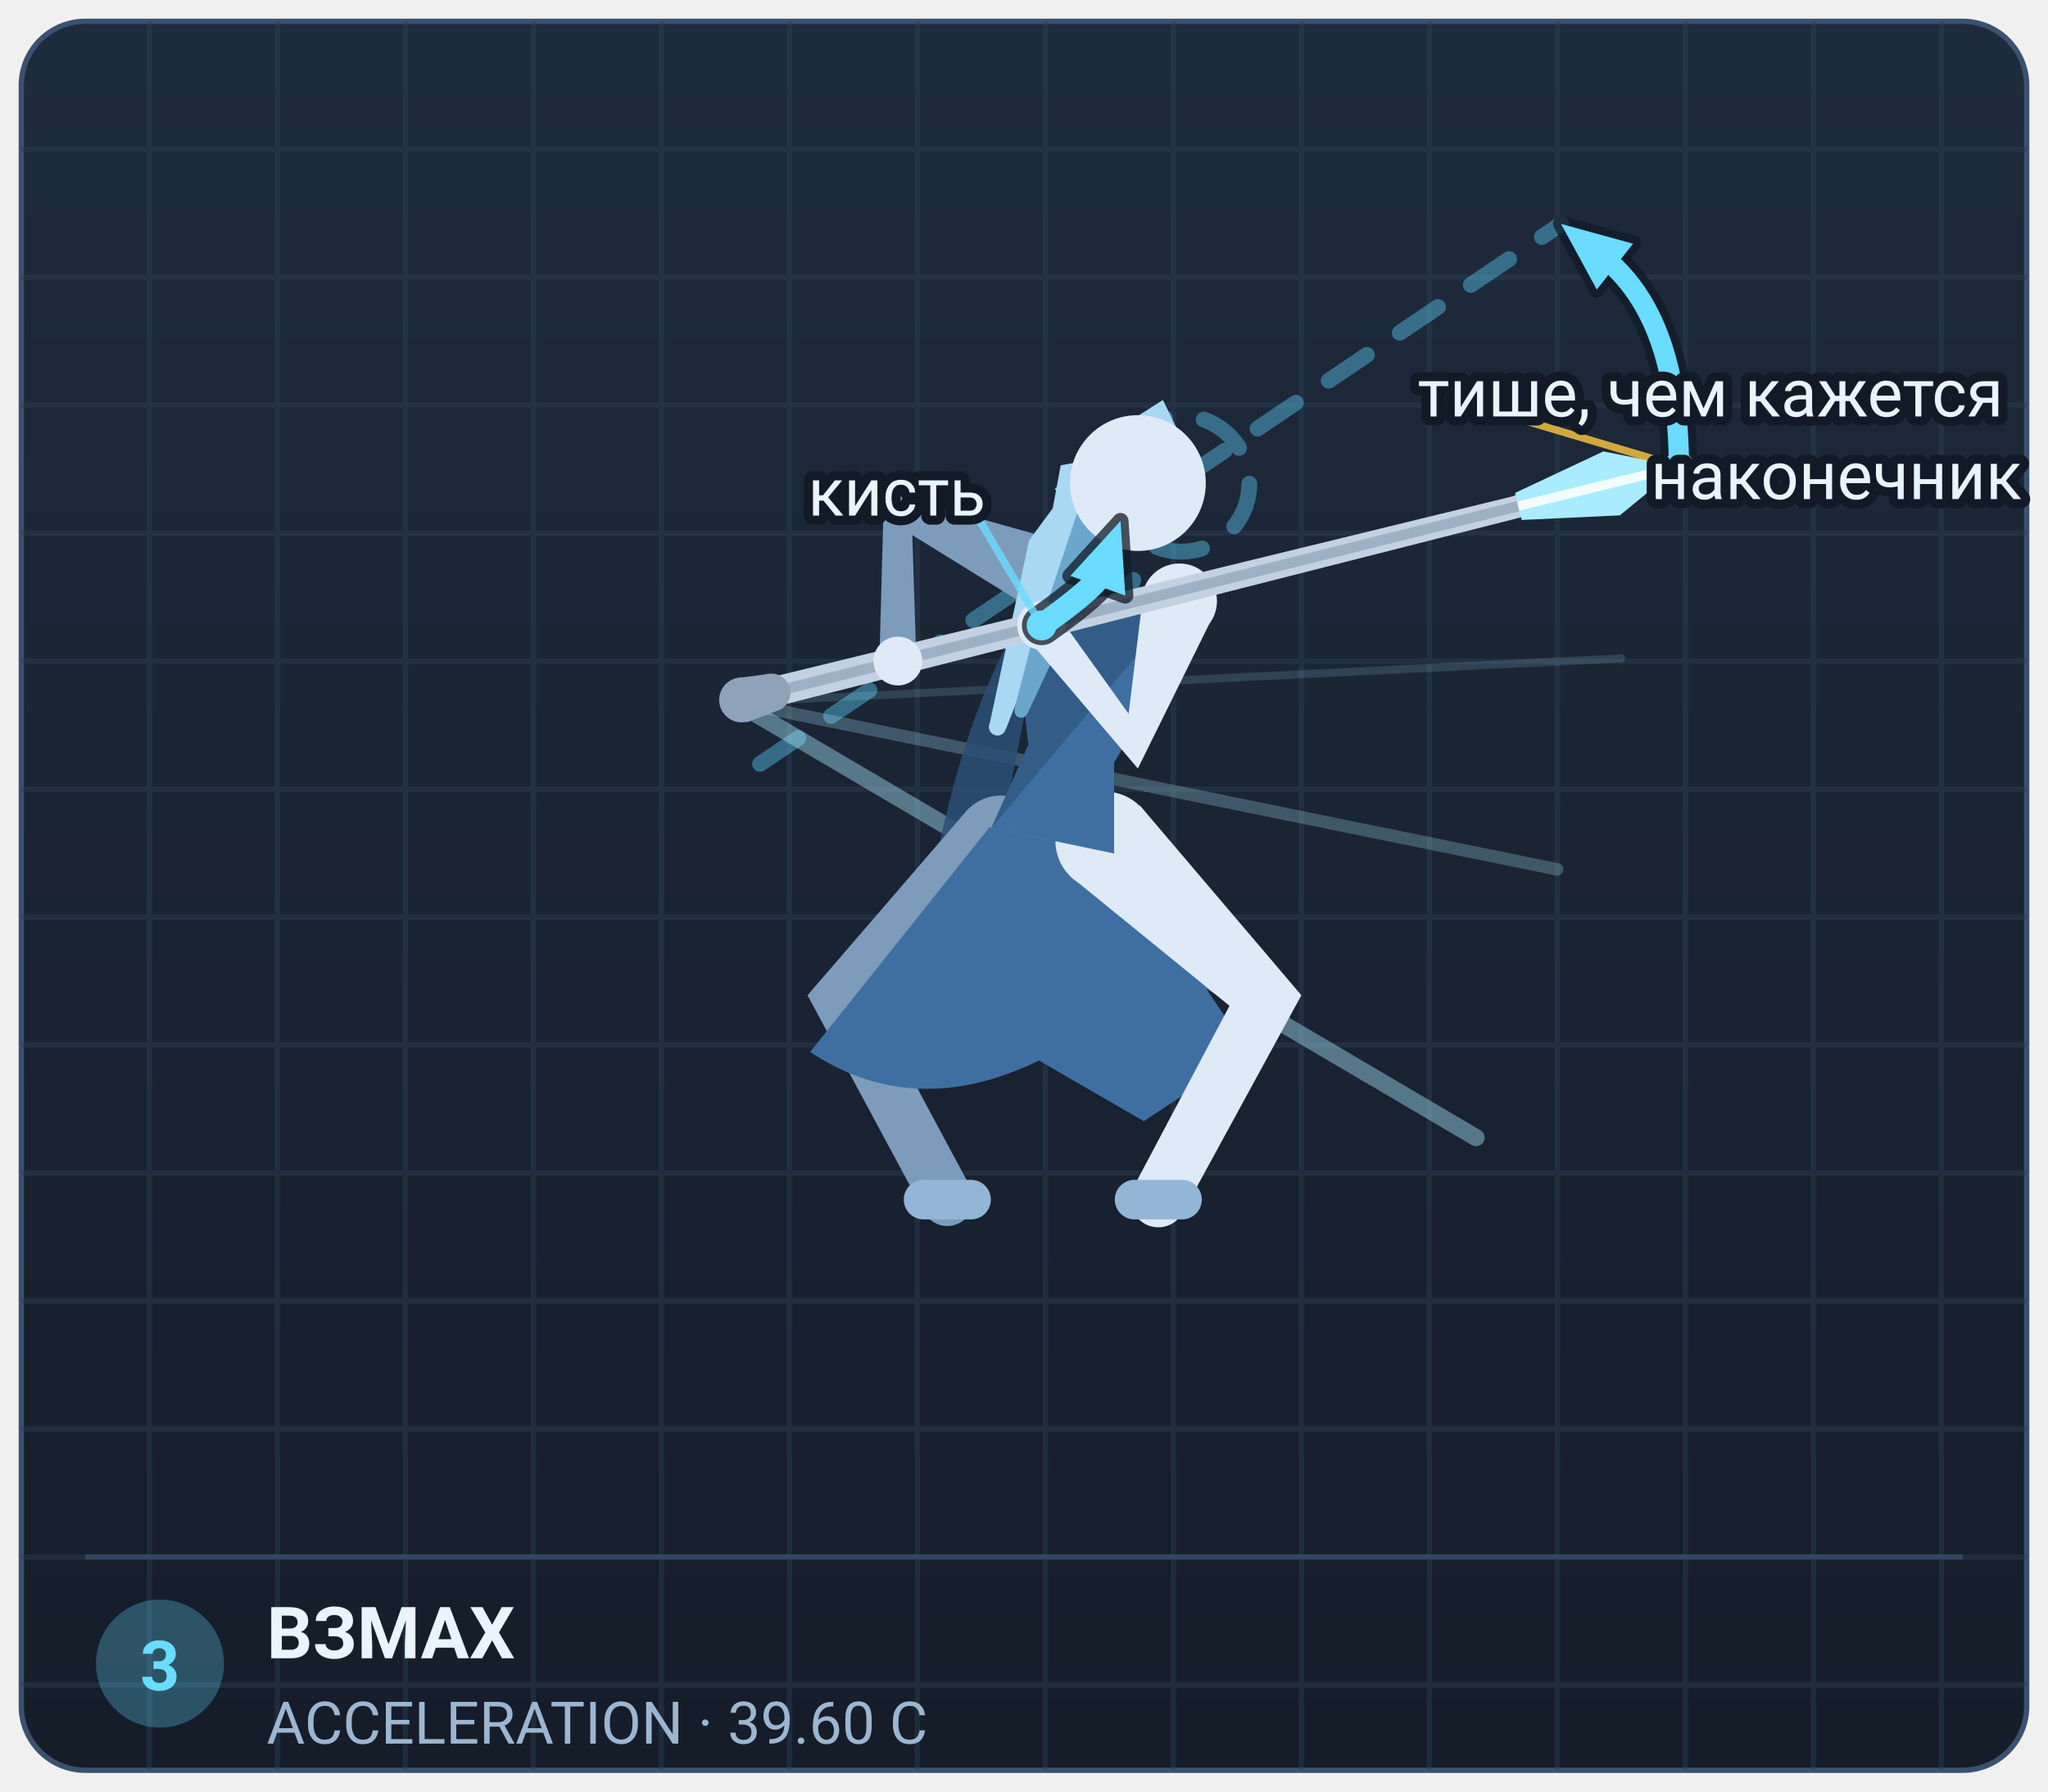
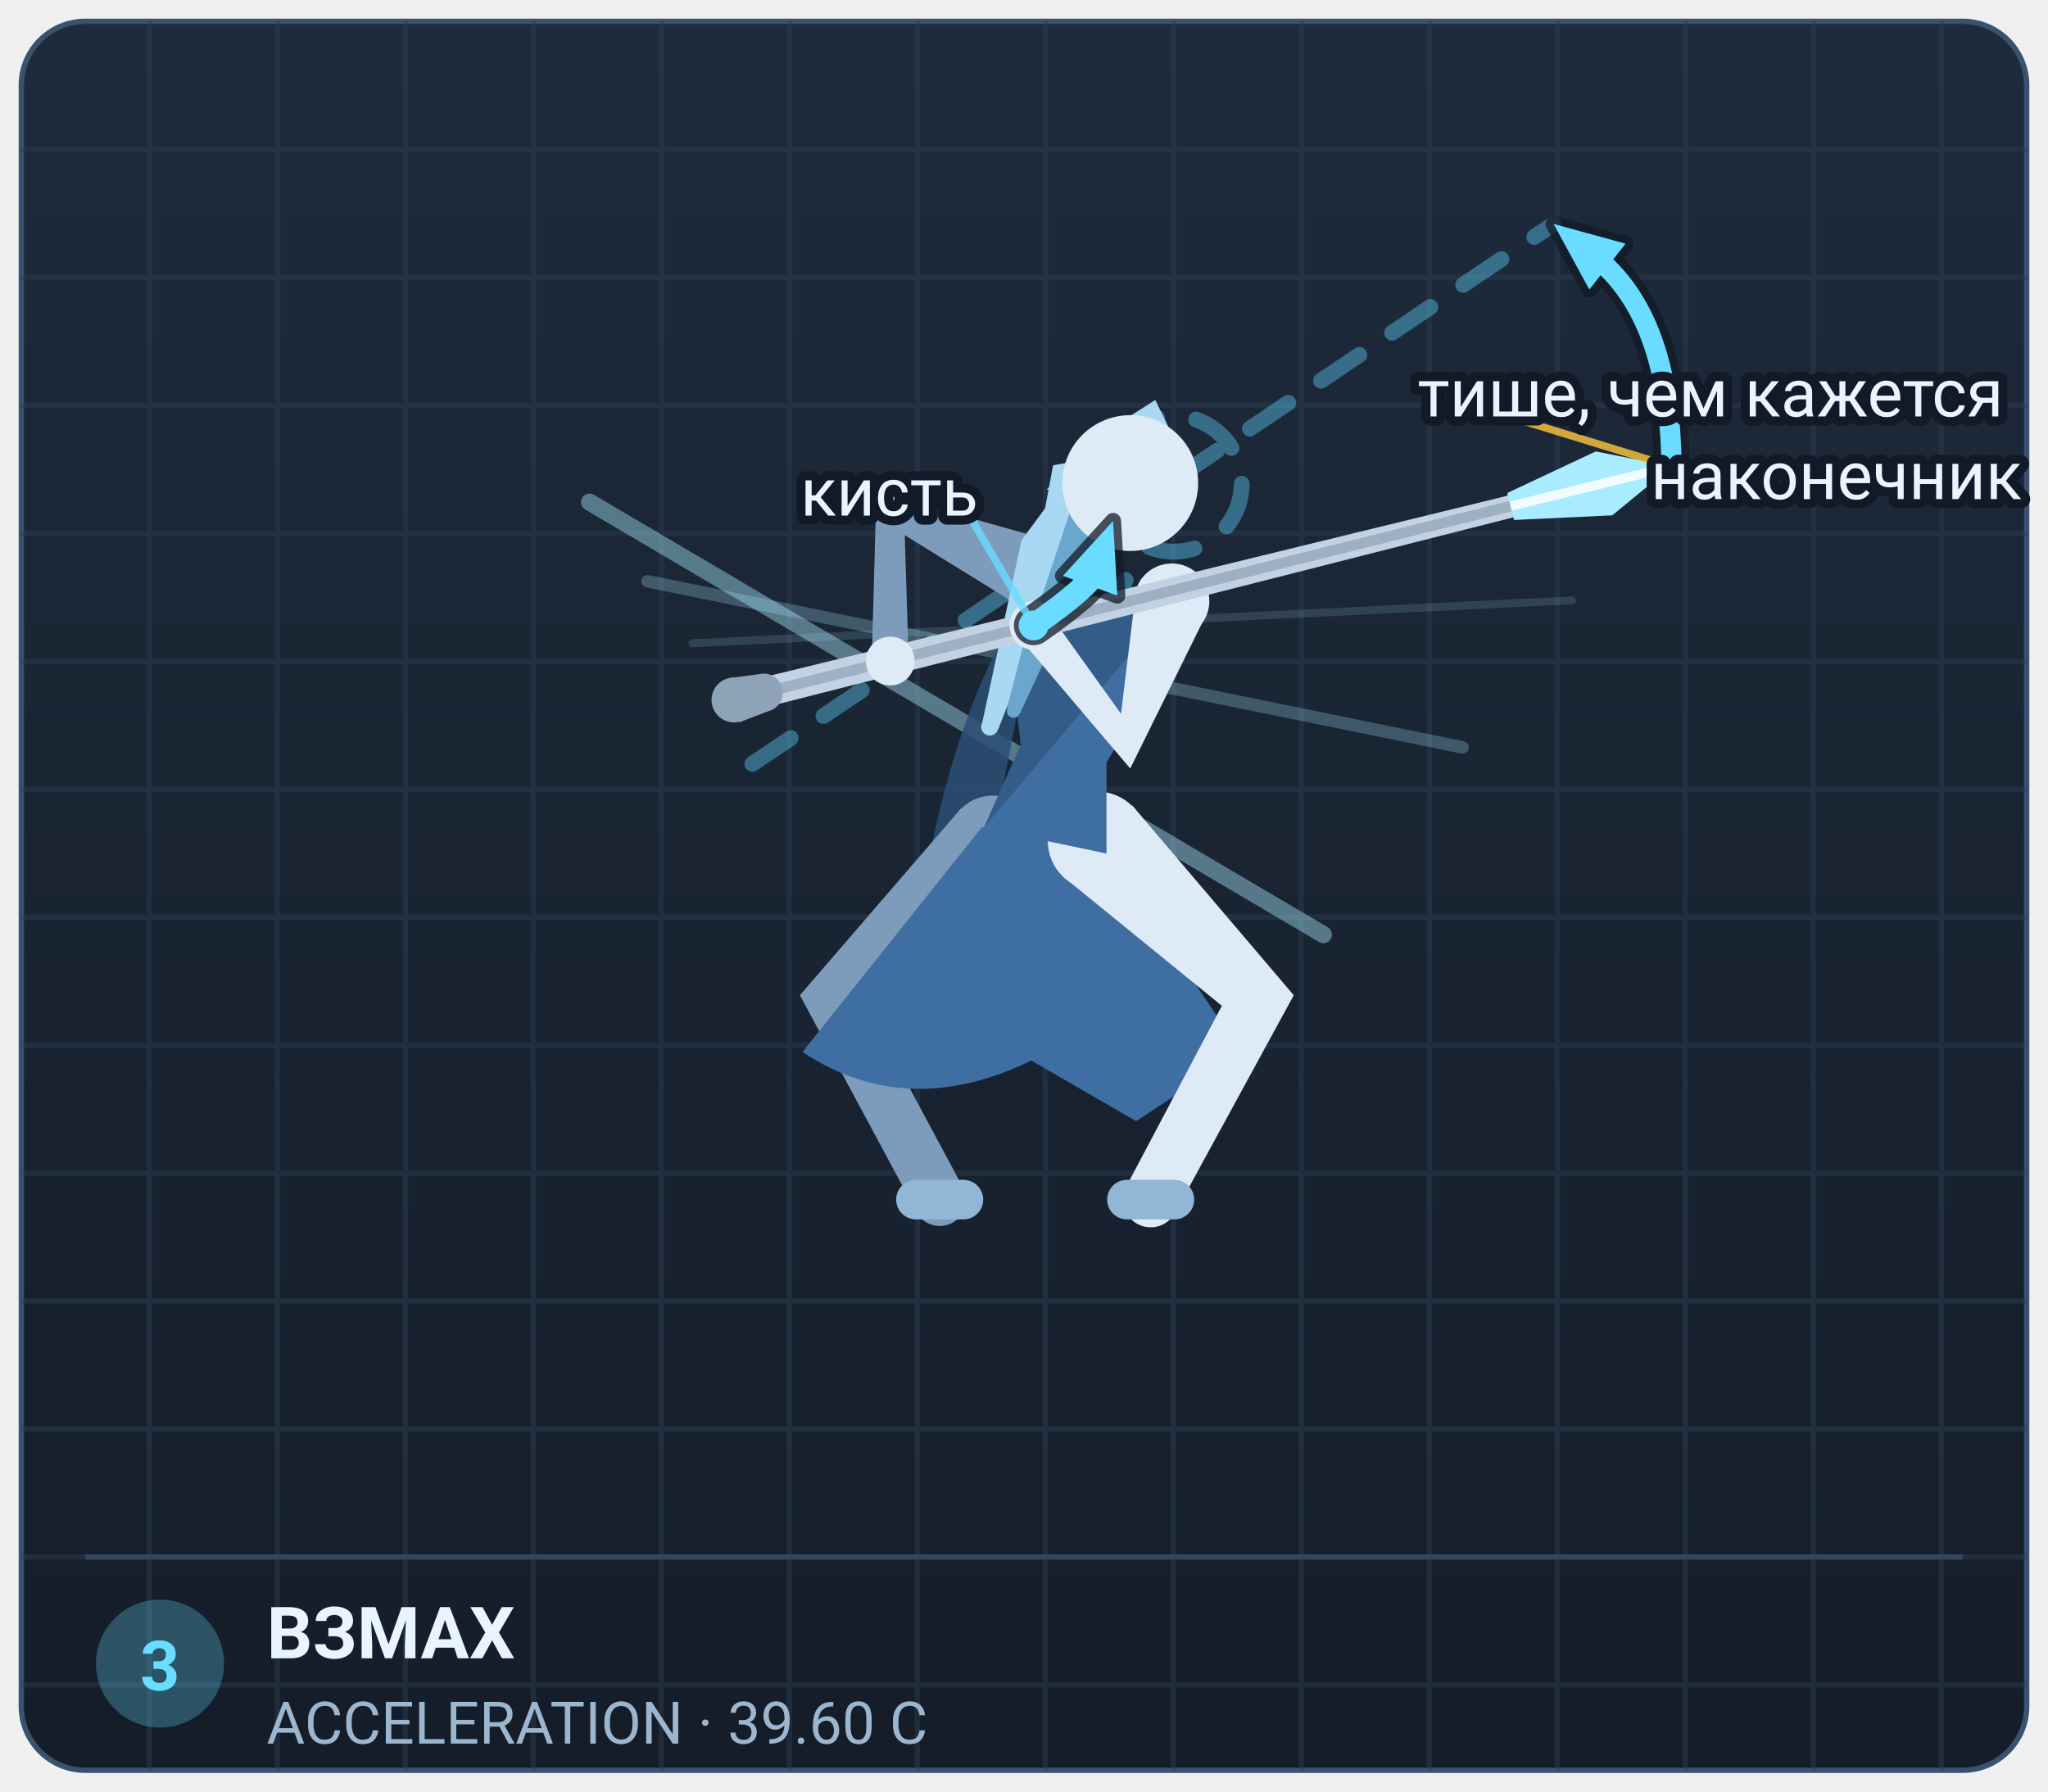
<svg xmlns="http://www.w3.org/2000/svg" viewBox="0 0 384 336" width="100%" preserveAspectRatio="xMidYMid meet" role="img">
  <defs>
-     <linearGradient id="g61664" x1="0" y1="0" x2="0" y2="1">
+     <linearGradient id="g59768" x1="0" y1="0" x2="0" y2="1">
      <stop offset="0" stop-color="#1e2b3c" />
      <stop offset="1" stop-color="#151d29" />
    </linearGradient>
-     <clipPath id="cg61664">
+     <clipPath id="cg59768">
      <rect x="4" y="4" width="376" height="328" rx="12" />
    </clipPath>
  </defs>
-   <rect x="4" y="4" width="376" height="328" rx="12" fill="url(#g61664)" stroke="#3a5170" />
-   <g clip-path="url(#cg61664)" stroke="#2b3d52" stroke-width="1" opacity="0.45">
+   <rect x="4" y="4" width="376" height="328" rx="12" fill="url(#g59768)" stroke="#3a5170" />
+   <g clip-path="url(#cg59768)" stroke="#2b3d52" stroke-width="1" opacity="0.45">
    <line x1="28" y1="4" x2="28" y2="332" />
    <line x1="52" y1="4" x2="52" y2="332" />
    <line x1="76" y1="4" x2="76" y2="332" />
    <line x1="100" y1="4" x2="100" y2="332" />
    <line x1="124" y1="4" x2="124" y2="332" />
    <line x1="148" y1="4" x2="148" y2="332" />
    <line x1="172" y1="4" x2="172" y2="332" />
    <line x1="196" y1="4" x2="196" y2="332" />
    <line x1="220" y1="4" x2="220" y2="332" />
    <line x1="244" y1="4" x2="244" y2="332" />
    <line x1="268" y1="4" x2="268" y2="332" />
    <line x1="292" y1="4" x2="292" y2="332" />
    <line x1="316" y1="4" x2="316" y2="332" />
    <line x1="340" y1="4" x2="340" y2="332" />
    <line x1="364" y1="4" x2="364" y2="332" />
    <line x1="4" y1="28" x2="380" y2="28" />
    <line x1="4" y1="52" x2="380" y2="52" />
    <line x1="4" y1="76" x2="380" y2="76" />
    <line x1="4" y1="100" x2="380" y2="100" />
    <line x1="4" y1="124" x2="380" y2="124" />
    <line x1="4" y1="148" x2="380" y2="148" />
    <line x1="4" y1="172" x2="380" y2="172" />
    <line x1="4" y1="196" x2="380" y2="196" />
    <line x1="4" y1="220" x2="380" y2="220" />
    <line x1="4" y1="244" x2="380" y2="244" />
    <line x1="4" y1="268" x2="380" y2="268" />
    <line x1="4" y1="292" x2="380" y2="292" />
    <line x1="4" y1="316" x2="380" y2="316" />
  </g>
-   <g transform="translate(197.40,224.98) scale(1.2363)">
+   <g transform="translate(195.97,224.98) scale(1.2363)">
    <g opacity="0.40" fill="none" stroke="#5fd4ff" stroke-width="2.4" stroke-dasharray="7 6" stroke-linecap="round" stroke-linejoin="round">
      <polyline points="-16.0,-0.0 -30.9,-30.9 0.0,-56.4 30.9,-30.9 16.0,-0.0" />
      <polyline points="0.0,-56.4 12.2,-94.0" />
      <polyline points="-44.4,-66.1 77.1,-148.0" />
      <circle cx="19.5" cy="-108.6" r="10.3" />
    </g>
-     <line x1="64.2" y1="-9.4" x2="-47.1" y2="-74.9" stroke="#a9ecff" stroke-width="2.6" opacity="0.42" stroke-linecap="round" />
-     <line x1="76.5" y1="-50.1" x2="-47.1" y2="-75.3" stroke="#a9ecff" stroke-width="1.9" opacity="0.26" stroke-linecap="round" />
-     <line x1="86.2" y1="-82.1" x2="-47.2" y2="-75.5" stroke="#a9ecff" stroke-width="1.2" opacity="0.15" stroke-linecap="round" />
+     <line x1="42.2" y1="-40.2" x2="-69.1" y2="-105.8" stroke="#a9ecff" stroke-width="2.6" opacity="0.42" stroke-linecap="round" />
+     <line x1="63.3" y1="-68.6" x2="-60.3" y2="-93.8" stroke="#a9ecff" stroke-width="1.9" opacity="0.26" stroke-linecap="round" />
+     <line x1="79.9" y1="-90.9" x2="-53.5" y2="-84.4" stroke="#a9ecff" stroke-width="1.2" opacity="0.15" stroke-linecap="round" />
    <path d="M -0.1 -94.9 Q -17.0 -73.8 -21.3 -25.4 L -7.7 -56.1 Z" fill="#2a4d75" opacity="0.85" />
    <polygon points="-19.5,1.9 -37.2,-31.0 -12.8,-59.3 -3.1,-49.6 -27.3,-29.5 -12.5,-1.9" fill="#7d9cbb" opacity="1.00" />
    <circle cx="-16.0" cy="-0.0" r="4.0" fill="#7d9cbb" />
    <circle cx="-7.9" cy="-54.4" r="6.9" fill="#7d9cbb" />
    <polygon points="-4.8,-90.6 -21.3,-100.8 -20.7,-81.7 -26.3,-81.7 -25.6,-107.4 -0.7,-100.4" fill="#7d9cbb" opacity="1.00" />
    <circle cx="-2.7" cy="-95.5" r="5.3" fill="#7d9cbb" />
    <circle cx="-23.5" cy="-81.7" r="2.8" fill="#7d9cbb" />
    <path d="M -9.6 -56.5 L -36.8 -22.4 Q -21.0 -11.9 -2.1 -21.1 Q -2.1 -21.1 13.8 -11.9 Q 13.8 -11.9 29.7 -22.4 L 9.6 -52.4 Z" fill="#3f6fa2" />
    <polygon points="12.3,-2.0 26.8,-29.4 2.6,-49.1 13.2,-59.8 37.7,-31.0 19.7,2.0" fill="#dfeaf7" opacity="1.00" />
    <circle cx="16.0" cy="-0.0" r="4.2" fill="#dfeaf7" />
    <circle cx="7.9" cy="-54.4" r="7.5" fill="#dfeaf7" />
    <polygon points="19.6,-90.7 15.2,-76.3 9.3,-66.3 9.3,-52.5 -9.3,-56.4 -3.7,-69.0 -5.0,-80.6 -3.2,-95.6" fill="#3f6fa2" />
    <polygon points="-9.3,-56.4 -3.7,-69.0 -5.0,-80.6 -3.2,-95.6 19.6,-90.7" fill="#2a4d75" opacity="0.55" />
    <polygon points="13.1,-106.6 2.9,-97.0 -7.1,-71.4 -9.6,-72.1 -3.6,-100.0 5.9,-112.9" fill="#a8d8f2" opacity="1.00" />
    <circle cx="9.5" cy="-109.8" r="4.8" fill="#a8d8f2" />
    <circle cx="-8.4" cy="-71.7" r="1.3" fill="#a8d8f2" />
    <polygon points="12.9,-108.3 4.2,-91.0 -3.8,-73.8 -5.8,-74.5 -1.0,-93.1 6.1,-111.3" fill="#6ba7cd" opacity="1.00" />
    <circle cx="9.5" cy="-109.8" r="3.7" fill="#6ba7cd" />
    <circle cx="-4.8" cy="-74.1" r="1.0" fill="#6ba7cd" />
    <polygon points="9.2,-106.6 5.3,-109.0 -1.0,-90.0 -2.7,-90.4 1.2,-111.4 9.7,-112.9" fill="#a8d8f2" opacity="1.00" />
    <circle cx="9.5" cy="-109.8" r="3.2" fill="#a8d8f2" />
    <circle cx="-1.8" cy="-90.2" r="0.9" fill="#a8d8f2" />
    <polygon points="16.7,-121.3 22.8,-108.8 0.2,-107.7 11.5,-118.0" fill="#a8d8f2" />
    <circle cx="12.9" cy="-108.7" r="10.3" fill="#dfeaf7" />
    <polygon points="24.6,-89.1 12.9,-65.4 -4.0,-85.3 0.6,-88.9 11.5,-73.7 13.8,-92.6" fill="#dfeaf7" opacity="1.00" />
    <circle cx="19.2" cy="-90.8" r="5.7" fill="#dfeaf7" />
    <circle cx="-1.7" cy="-87.1" r="2.9" fill="#dfeaf7" />
    <polygon points="-47.8,-78.0 70.2,-106.8 71.0,-103.5 -46.7,-73.6" fill="#c3d2e2" opacity="1.00" />
    <circle cx="-47.2" cy="-75.8" r="2.2" fill="#c3d2e2" />
    <circle cx="70.6" cy="-105.2" r="1.7" fill="#c3d2e2" />
    <line x1="-47.2" y1="-75.8" x2="70.6" y2="-105.2" stroke="#8fa3b8" stroke-width="1.6" opacity="0.7" />
    <polygon points="-48.0,-79.1 -43.4,-79.7 -42.0,-74.1 -46.4,-72.4" fill="#8fa3b8" opacity="1.00" />
    <circle cx="-47.2" cy="-75.8" r="3.4" fill="#8fa3b8" />
    <circle cx="-42.7" cy="-76.9" r="2.9" fill="#8fa3b8" />
    <polygon points="95.0,-111.2 83.5,-113.5 70.1,-107.2 71.1,-103.1 86.0,-103.8" fill="#a9ecff" />
    <line x1="70.6" y1="-105.2" x2="95.0" y2="-111.2" stroke="#ffffff" stroke-width="1.4" opacity="0.85" />
    <circle cx="-23.5" cy="-81.7" r="3.7" fill="#dfeaf7" />
    <circle cx="-1.7" cy="-87.1" r="3.7" fill="#dfeaf7" />
    <rect x="-22.6" y="-3.0" width="13.2" height="6" rx="3" fill="#93b6d6" />
    <rect x="9.4" y="-3.0" width="13.2" height="6" rx="3" fill="#93b6d6" />
  </g>
-   <path d="M 195.3 117.3 Q 205.8 109.9 206.8 107.1" fill="none" stroke="#111a26" stroke-width="7.4" stroke-linecap="round" opacity="0.75" />
-   <polygon points="210.1,97.7 211.0,111.7 200.7,108.0" fill="none" stroke="#111a26" stroke-width="3" stroke-linejoin="round" opacity="0.75" />
-   <path d="M 195.3 117.3 Q 205.8 109.9 206.8 107.1" fill="none" stroke="#69dcff" stroke-width="4.4" stroke-linecap="round" />
-   <polygon points="210.1,97.7 211.0,111.7 200.7,108.0" fill="#69dcff" />
-   <path d="M 314.8 87.5 Q 314.7 59.4 300.6 48.2" fill="none" stroke="#111a26" stroke-width="6.8" stroke-linecap="round" opacity="0.75" />
-   <polygon points="292.7,42.0 306.2,45.7 299.4,54.3" fill="none" stroke="#111a26" stroke-width="3" stroke-linejoin="round" opacity="0.75" />
-   <path d="M 314.8 87.5 Q 314.7 59.4 300.6 48.2" fill="none" stroke="#69dcff" stroke-width="3.8" stroke-linecap="round" />
-   <polygon points="292.7,42.0 306.2,45.7 299.4,54.3" fill="#69dcff" />
-   <line x1="314.8" y1="87.5" x2="269.8" y2="74.1" stroke="#ffc83d" stroke-width="1.4" opacity="0.8" />
-   <circle cx="314.8" cy="87.5" r="2.8" fill="#ffc83d" />
+   <path d="M 193.8 117.3 Q 204.4 109.9 205.4 107.1" fill="none" stroke="#111a26" stroke-width="7.4" stroke-linecap="round" opacity="0.75" />
+   <polygon points="208.7,97.7 209.5,111.7 199.3,108.0" fill="none" stroke="#111a26" stroke-width="3" stroke-linejoin="round" opacity="0.75" />
+   <path d="M 193.8 117.3 Q 204.4 109.9 205.4 107.1" fill="none" stroke="#69dcff" stroke-width="4.4" stroke-linecap="round" />
+   <polygon points="208.7,97.7 209.5,111.7 199.3,108.0" fill="#69dcff" />
+   <path d="M 313.4 87.5 Q 313.2 59.4 299.1 48.2" fill="none" stroke="#111a26" stroke-width="6.8" stroke-linecap="round" opacity="0.75" />
+   <polygon points="291.3,42.0 304.8,45.7 298.0,54.3" fill="none" stroke="#111a26" stroke-width="3" stroke-linejoin="round" opacity="0.75" />
+   <path d="M 313.4 87.5 Q 313.2 59.4 299.1 48.2" fill="none" stroke="#69dcff" stroke-width="3.8" stroke-linecap="round" />
+   <polygon points="291.3,42.0 304.8,45.7 298.0,54.3" fill="#69dcff" />
+   <line x1="313.4" y1="87.5" x2="269.8" y2="74.1" stroke="#ffc83d" stroke-width="1.4" opacity="0.8" />
+   <circle cx="313.4" cy="87.5" r="2.8" fill="#ffc83d" />
  <text x="265.8" y="78.1" fill="#e8f4ff" font-size="12.5" text-anchor="start" font-family="Segoe UI, Roboto, sans-serif" paint-order="stroke" stroke="#111a26" stroke-width="3.4" stroke-linejoin="round">тише, чем кажется</text>
-   <line x1="314.8" y1="87.5" x2="313.5" y2="89.6" stroke="#69dcff" stroke-width="1.4" opacity="0.8" />
-   <circle cx="314.8" cy="87.5" r="2.8" fill="#69dcff" />
+   <line x1="313.4" y1="87.5" x2="313.5" y2="89.6" stroke="#69dcff" stroke-width="1.4" opacity="0.8" />
+   <circle cx="313.4" cy="87.5" r="2.8" fill="#69dcff" />
  <text x="309.5" y="93.6" fill="#e8f4ff" font-size="12.5" text-anchor="start" font-family="Segoe UI, Roboto, sans-serif" paint-order="stroke" stroke="#111a26" stroke-width="3.4" stroke-linejoin="round">наконечник</text>
-   <line x1="195.3" y1="117.3" x2="180.8" y2="92.7" stroke="#69dcff" stroke-width="1.4" opacity="0.8" />
-   <circle cx="195.3" cy="117.3" r="2.8" fill="#69dcff" />
-   <text x="184.8" y="96.7" fill="#e8f4ff" font-size="12.5" text-anchor="end" font-family="Segoe UI, Roboto, sans-serif" paint-order="stroke" stroke="#111a26" stroke-width="3.4" stroke-linejoin="round">кисть</text>
+   <line x1="193.8" y1="117.3" x2="179.4" y2="92.7" stroke="#69dcff" stroke-width="1.4" opacity="0.8" />
+   <circle cx="193.8" cy="117.3" r="2.8" fill="#69dcff" />
+   <text x="183.4" y="96.7" fill="#e8f4ff" font-size="12.5" text-anchor="end" font-family="Segoe UI, Roboto, sans-serif" paint-order="stroke" stroke="#111a26" stroke-width="3.4" stroke-linejoin="round">кисть</text>
  <line x1="16" y1="292" x2="368" y2="292" stroke="#3a5170" opacity="0.7" />
  <circle cx="30" cy="312" r="12" fill="#69dcff" opacity="0.28" />
  <text x="30" y="317" fill="#69dcff" font-size="13" font-weight="700" text-anchor="middle" font-family="Segoe UI, Roboto, sans-serif">3</text>
  <text x="50" y="311" fill="#e8f4ff" font-size="13.5" font-weight="700" font-family="Segoe UI, Roboto, sans-serif">ВЗМАХ</text>
  <text x="50" y="327" fill="#9db6cf" font-size="11" font-family="Segoe UI, Roboto, sans-serif">ACCELERATION · 39.60 С</text>
</svg>
